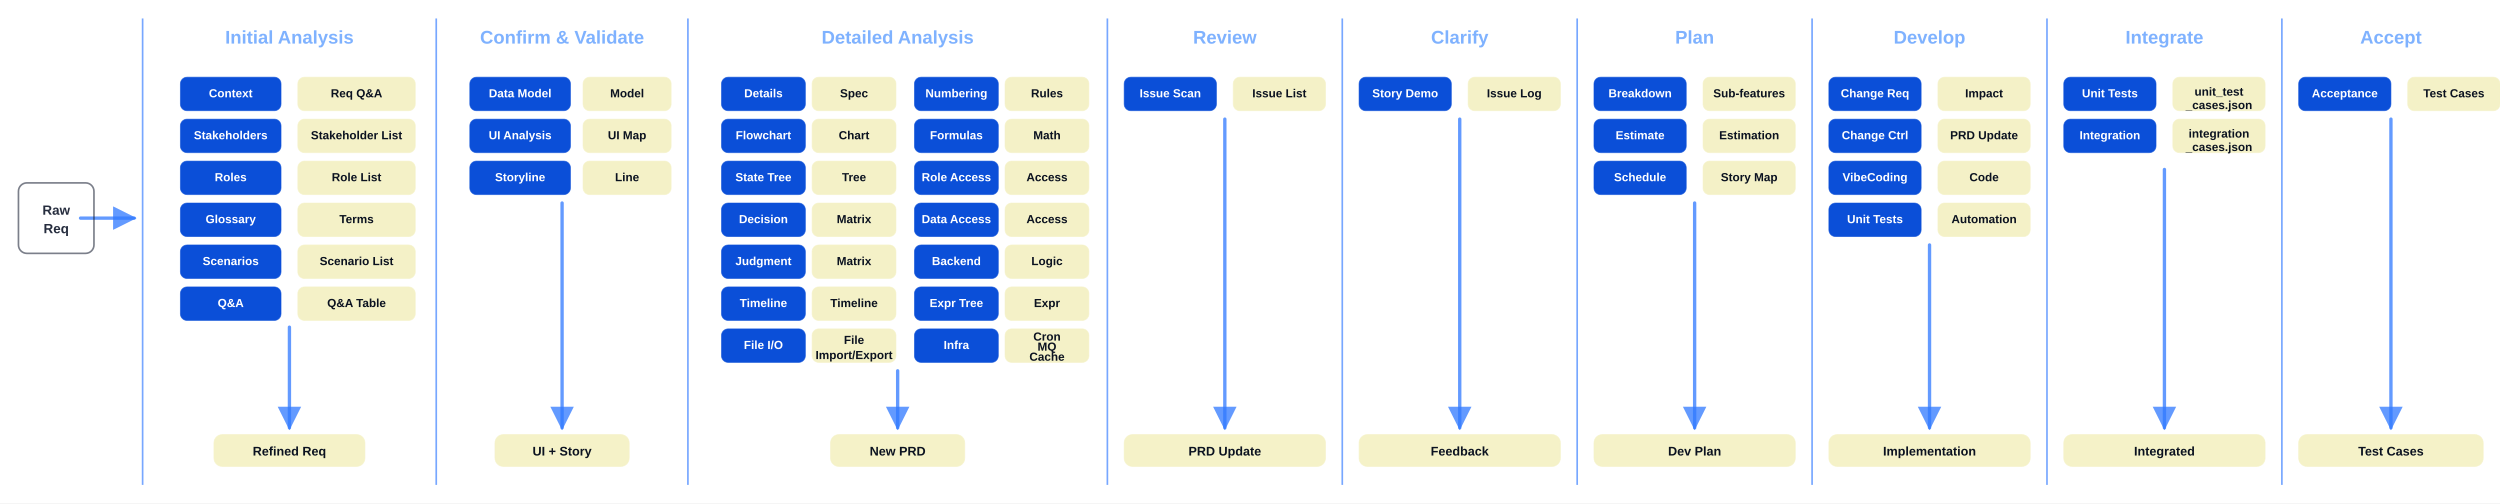
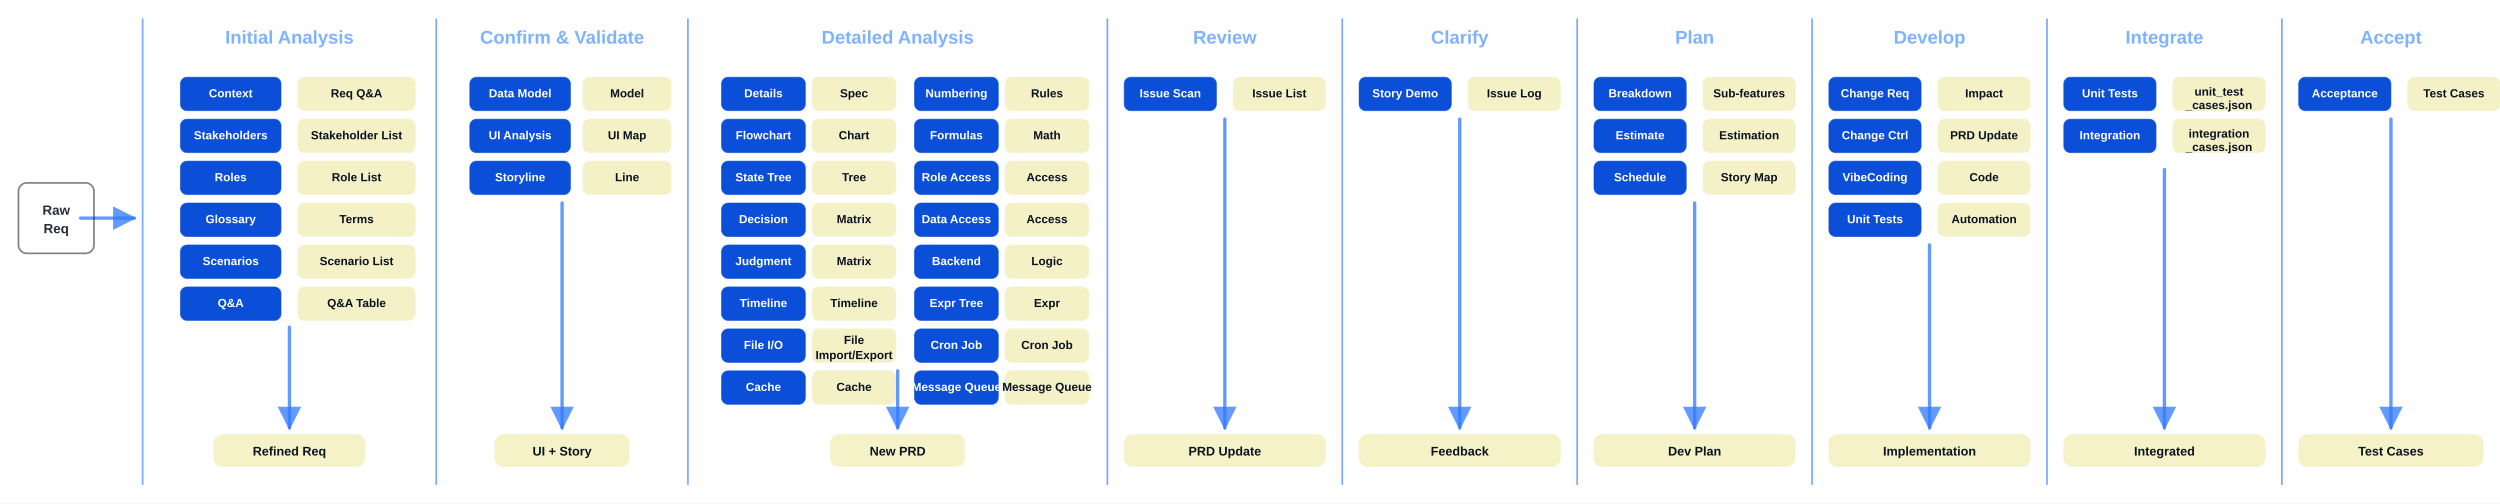
<svg xmlns="http://www.w3.org/2000/svg" width="2980" height="600" viewBox="0 0 2980 600">
  <defs>
    <style>
      .bg { fill: #ffffff; }
      .sep { stroke: rgba(47, 120, 255, 0.65); stroke-width: 2; }
      .title { font: 700 22px -apple-system, BlinkMacSystemFont, "Segoe UI", Arial, sans-serif; fill: #7fb2ff; }
      .label { font: 600 16px -apple-system, BlinkMacSystemFont, "Segoe UI", Arial, sans-serif; fill: rgba(15, 23, 42, 0.9); }
      .boxBlue { fill: #0b4fd8; stroke: rgba(11, 79, 216, 0.65); stroke-width: 1; rx: 8; }
      .boxYellow { fill: #f4f1c7; stroke: rgba(244, 241, 199, 0.65); stroke-width: 1; rx: 8; }
      .boxTextBlue { font: 700 14px -apple-system, BlinkMacSystemFont, "Segoe UI", Arial, sans-serif; fill: #ffffff; }
      .boxTextYellow { font: 700 14px -apple-system, BlinkMacSystemFont, "Segoe UI", Arial, sans-serif; fill: #0b1220; }
      .outBox { fill: rgba(244, 241, 199, 0.98); stroke: rgba(244, 241, 199, 0.65); stroke-width: 1; rx: 10; }
      .outText { font: 800 15px -apple-system, BlinkMacSystemFont, "Segoe UI", Arial, sans-serif; fill: #0b1220; }
      .arrowBlue { stroke: rgba(47, 120, 255, 0.75); stroke-width: 4; fill: none; stroke-linecap: round; stroke-linejoin: round; }
    </style>
    <marker id="arrowHeadBlue" viewBox="0 0 10 10" refX="9" refY="5" markerWidth="7" markerHeight="7" orient="auto-start-reverse">
      <path d="M 0 0 L 10 5 L 0 10 z" fill="rgba(47, 120, 255, 0.75)" />
    </marker>
  </defs>
  <rect class="bg" x="0" y="0" width="2980" height="600" />
  <path class="arrowBlue" marker-end="url(#arrowHeadBlue)" d="M 96 260 L 160 260" />
  <rect x="22" y="218" width="90" height="84" fill="none" stroke="rgba(15, 23, 42, 0.55)" stroke-width="2" rx="10" />
  <text class="label" x="67" y="256" text-anchor="middle">Raw</text>
  <text class="label" x="67" y="278" text-anchor="middle">Req</text>
  <line class="sep" x1="170" y1="22" x2="170" y2="578" />
  <line class="sep" x1="520" y1="22" x2="520" y2="578" />
  <line class="sep" x1="820" y1="22" x2="820" y2="578" />
  <line class="sep" x1="1320" y1="22" x2="1320" y2="578" />
  <line class="sep" x1="1600" y1="22" x2="1600" y2="578" />
  <line class="sep" x1="1880" y1="22" x2="1880" y2="578" />
  <line class="sep" x1="2160" y1="22" x2="2160" y2="578" />
  <line class="sep" x1="2440" y1="22" x2="2440" y2="578" />
  <line class="sep" x1="2720" y1="22" x2="2720" y2="578" />
  <text class="title" x="345" y="52" text-anchor="middle">Initial Analysis</text>
  <text class="title" x="670" y="52" text-anchor="middle">Confirm &amp; Validate</text>
  <text class="title" x="1070" y="52" text-anchor="middle">Detailed Analysis</text>
  <text class="title" x="1460" y="52" text-anchor="middle">Review</text>
  <text class="title" x="1740" y="52" text-anchor="middle">Clarify</text>
  <text class="title" x="2020" y="52" text-anchor="middle">Plan</text>
  <text class="title" x="2300" y="52" text-anchor="middle">Develop</text>
  <text class="title" x="2580" y="52" text-anchor="middle">Integrate</text>
  <text class="title" x="2850" y="52" text-anchor="middle">Accept</text>
  <g>
    <rect class="boxBlue" x="215" y="92" width="120" height="40" />
    <text class="boxTextBlue" x="275" y="116" text-anchor="middle">Context</text>
    <rect class="boxYellow" x="355" y="92" width="140" height="40" />
    <text class="boxTextYellow" x="425" y="116" text-anchor="middle">Req Q&amp;A</text>
    <rect class="boxBlue" x="215" y="142" width="120" height="40" />
    <text class="boxTextBlue" x="275" y="166" text-anchor="middle">Stakeholders</text>
    <rect class="boxYellow" x="355" y="142" width="140" height="40" />
    <text class="boxTextYellow" x="425" y="166" text-anchor="middle">Stakeholder List</text>
    <rect class="boxBlue" x="215" y="192" width="120" height="40" />
    <text class="boxTextBlue" x="275" y="216" text-anchor="middle">Roles</text>
    <rect class="boxYellow" x="355" y="192" width="140" height="40" />
    <text class="boxTextYellow" x="425" y="216" text-anchor="middle">Role List</text>
    <rect class="boxBlue" x="215" y="242" width="120" height="40" />
    <text class="boxTextBlue" x="275" y="266" text-anchor="middle">Glossary</text>
    <rect class="boxYellow" x="355" y="242" width="140" height="40" />
    <text class="boxTextYellow" x="425" y="266" text-anchor="middle">Terms</text>
    <rect class="boxBlue" x="215" y="292" width="120" height="40" />
    <text class="boxTextBlue" x="275" y="316" text-anchor="middle">Scenarios</text>
    <rect class="boxYellow" x="355" y="292" width="140" height="40" />
    <text class="boxTextYellow" x="425" y="316" text-anchor="middle">Scenario List</text>
    <rect class="boxBlue" x="215" y="342" width="120" height="40" />
    <text class="boxTextBlue" x="275" y="366" text-anchor="middle">Q&amp;A</text>
    <rect class="boxYellow" x="355" y="342" width="140" height="40" />
    <text class="boxTextYellow" x="425" y="366" text-anchor="middle">Q&amp;A Table</text>
    <path class="arrowBlue" marker-end="url(#arrowHeadBlue)" d="M 345 390 L 345 510" />
    <rect class="outBox" x="255" y="518" width="180" height="38" />
    <text class="outText" x="345" y="543" text-anchor="middle">Refined Req</text>
  </g>
  <g>
    <rect class="boxBlue" x="560" y="92" width="120" height="40" />
    <text class="boxTextBlue" x="620" y="116" text-anchor="middle">Data Model</text>
    <rect class="boxYellow" x="695" y="92" width="105" height="40" />
    <text class="boxTextYellow" x="747.5" y="116" text-anchor="middle">Model</text>
    <rect class="boxBlue" x="560" y="142" width="120" height="40" />
    <text class="boxTextBlue" x="620" y="166" text-anchor="middle">UI Analysis</text>
    <rect class="boxYellow" x="695" y="142" width="105" height="40" />
    <text class="boxTextYellow" x="747.5" y="166" text-anchor="middle">UI Map</text>
    <rect class="boxBlue" x="560" y="192" width="120" height="40" />
    <text class="boxTextBlue" x="620" y="216" text-anchor="middle">Storyline</text>
    <rect class="boxYellow" x="695" y="192" width="105" height="40" />
    <text class="boxTextYellow" x="747.5" y="216" text-anchor="middle">Line</text>
    <path class="arrowBlue" marker-end="url(#arrowHeadBlue)" d="M 670 242 L 670 510" />
    <rect class="outBox" x="590" y="518" width="160" height="38" />
    <text class="outText" x="670" y="543" text-anchor="middle">UI + Story</text>
  </g>
  <g>
    <rect class="boxBlue" x="860" y="92" width="100" height="40" />
    <text class="boxTextBlue" x="910" y="116" text-anchor="middle">Details</text>
    <rect class="boxYellow" x="968" y="92" width="100" height="40" />
    <text class="boxTextYellow" x="1018" y="116" text-anchor="middle">Spec</text>
    <rect class="boxBlue" x="1090" y="92" width="100" height="40" />
    <text class="boxTextBlue" x="1140" y="116" text-anchor="middle">Numbering</text>
    <rect class="boxYellow" x="1198" y="92" width="100" height="40" />
    <text class="boxTextYellow" x="1248" y="116" text-anchor="middle">Rules</text>
    <rect class="boxBlue" x="860" y="142" width="100" height="40" />
    <text class="boxTextBlue" x="910" y="166" text-anchor="middle">Flowchart</text>
    <rect class="boxYellow" x="968" y="142" width="100" height="40" />
    <text class="boxTextYellow" x="1018" y="166" text-anchor="middle">Chart</text>
    <rect class="boxBlue" x="1090" y="142" width="100" height="40" />
    <text class="boxTextBlue" x="1140" y="166" text-anchor="middle">Formulas</text>
    <rect class="boxYellow" x="1198" y="142" width="100" height="40" />
    <text class="boxTextYellow" x="1248" y="166" text-anchor="middle">Math</text>
    <rect class="boxBlue" x="860" y="192" width="100" height="40" />
    <text class="boxTextBlue" x="910" y="216" text-anchor="middle">State Tree</text>
    <rect class="boxYellow" x="968" y="192" width="100" height="40" />
    <text class="boxTextYellow" x="1018" y="216" text-anchor="middle">Tree</text>
    <rect class="boxBlue" x="1090" y="192" width="100" height="40" />
    <text class="boxTextBlue" x="1140" y="216" text-anchor="middle">Role Access</text>
    <rect class="boxYellow" x="1198" y="192" width="100" height="40" />
    <text class="boxTextYellow" x="1248" y="216" text-anchor="middle">Access</text>
    <rect class="boxBlue" x="860" y="242" width="100" height="40" />
    <text class="boxTextBlue" x="910" y="266" text-anchor="middle">Decision</text>
    <rect class="boxYellow" x="968" y="242" width="100" height="40" />
    <text class="boxTextYellow" x="1018" y="266" text-anchor="middle">Matrix</text>
    <rect class="boxBlue" x="1090" y="242" width="100" height="40" />
    <text class="boxTextBlue" x="1140" y="266" text-anchor="middle">Data Access</text>
    <rect class="boxYellow" x="1198" y="242" width="100" height="40" />
    <text class="boxTextYellow" x="1248" y="266" text-anchor="middle">Access</text>
    <rect class="boxBlue" x="860" y="292" width="100" height="40" />
    <text class="boxTextBlue" x="910" y="316" text-anchor="middle">Judgment</text>
    <rect class="boxYellow" x="968" y="292" width="100" height="40" />
    <text class="boxTextYellow" x="1018" y="316" text-anchor="middle">Matrix</text>
    <rect class="boxBlue" x="1090" y="292" width="100" height="40" />
    <text class="boxTextBlue" x="1140" y="316" text-anchor="middle">Backend</text>
    <rect class="boxYellow" x="1198" y="292" width="100" height="40" />
    <text class="boxTextYellow" x="1248" y="316" text-anchor="middle">Logic</text>
    <rect class="boxBlue" x="860" y="342" width="100" height="40" />
    <text class="boxTextBlue" x="910" y="366" text-anchor="middle">Timeline</text>
    <rect class="boxYellow" x="968" y="342" width="100" height="40" />
    <text class="boxTextYellow" x="1018" y="366" text-anchor="middle">Timeline</text>
    <rect class="boxBlue" x="1090" y="342" width="100" height="40" />
    <text class="boxTextBlue" x="1140" y="366" text-anchor="middle">Expr Tree</text>
    <rect class="boxYellow" x="1198" y="342" width="100" height="40" />
    <text class="boxTextYellow" x="1248" y="366" text-anchor="middle">Expr</text>
    <rect class="boxBlue" x="860" y="392" width="100" height="40" />
    <text class="boxTextBlue" x="910" y="416" text-anchor="middle">File I/O</text>
    <rect class="boxYellow" x="968" y="392" width="100" height="40" />
    <text class="boxTextYellow" x="1018" y="410" text-anchor="middle">File</text>
    <text class="boxTextYellow" x="1018" y="428" text-anchor="middle">Import/Export</text>
    <rect class="boxBlue" x="1090" y="392" width="100" height="40" />
-     <text class="boxTextBlue" x="1140" y="416" text-anchor="middle">Infra</text>
+     <text class="boxTextBlue" x="1140" y="416" text-anchor="middle">Cron Job</text>
    <rect class="boxYellow" x="1198" y="392" width="100" height="40" />
-     <text class="boxTextYellow" x="1248" y="406" text-anchor="middle">Cron</text>
-     <text class="boxTextYellow" x="1248" y="418" text-anchor="middle">MQ</text>
-     <text class="boxTextYellow" x="1248" y="430" text-anchor="middle">Cache</text>
+     <text class="boxTextYellow" x="1248" y="416" text-anchor="middle">Cron Job</text>
+     <rect class="boxBlue" x="1090" y="442" width="100" height="40" />
+     <text class="boxTextBlue" x="1140" y="466" text-anchor="middle">Message Queue</text>
+     <rect class="boxYellow" x="1198" y="442" width="100" height="40" />
+     <text class="boxTextYellow" x="1248" y="466" text-anchor="middle">Message Queue</text>
+     <rect class="boxBlue" x="860" y="442" width="100" height="40" />
+     <text class="boxTextBlue" x="910" y="466" text-anchor="middle">Cache</text>
+     <rect class="boxYellow" x="968" y="442" width="100" height="40" />
+     <text class="boxTextYellow" x="1018" y="466" text-anchor="middle">Cache</text>
    <path class="arrowBlue" marker-end="url(#arrowHeadBlue)" d="M 1070 442 L 1070 510" />
    <rect class="outBox" x="990" y="518" width="160" height="38" />
    <text class="outText" x="1070" y="543" text-anchor="middle">New PRD</text>
  </g>
  <g>
    <rect class="boxBlue" x="1340" y="92" width="110" height="40" />
    <text class="boxTextBlue" x="1395" y="116" text-anchor="middle">Issue Scan</text>
    <rect class="boxYellow" x="1470" y="92" width="110" height="40" />
    <text class="boxTextYellow" x="1525" y="116" text-anchor="middle">Issue List</text>
    <path class="arrowBlue" marker-end="url(#arrowHeadBlue)" d="M 1460 142 L 1460 510" />
    <rect class="outBox" x="1340" y="518" width="240" height="38" />
    <text class="outText" x="1460" y="543" text-anchor="middle">PRD Update</text>
  </g>
  <g>
    <rect class="boxBlue" x="1620" y="92" width="110" height="40" />
    <text class="boxTextBlue" x="1675" y="116" text-anchor="middle">Story Demo</text>
    <rect class="boxYellow" x="1750" y="92" width="110" height="40" />
    <text class="boxTextYellow" x="1805" y="116" text-anchor="middle">Issue Log</text>
    <path class="arrowBlue" marker-end="url(#arrowHeadBlue)" d="M 1740 142 L 1740 510" />
    <rect class="outBox" x="1620" y="518" width="240" height="38" />
    <text class="outText" x="1740" y="543" text-anchor="middle">Feedback</text>
  </g>
  <g>
    <rect class="boxBlue" x="1900" y="92" width="110" height="40" />
    <text class="boxTextBlue" x="1955" y="116" text-anchor="middle">Breakdown</text>
    <rect class="boxYellow" x="2030" y="92" width="110" height="40" />
    <text class="boxTextYellow" x="2085" y="116" text-anchor="middle">Sub-features</text>
    <rect class="boxBlue" x="1900" y="142" width="110" height="40" />
    <text class="boxTextBlue" x="1955" y="166" text-anchor="middle">Estimate</text>
    <rect class="boxYellow" x="2030" y="142" width="110" height="40" />
    <text class="boxTextYellow" x="2085" y="166" text-anchor="middle">Estimation</text>
    <rect class="boxBlue" x="1900" y="192" width="110" height="40" />
    <text class="boxTextBlue" x="1955" y="216" text-anchor="middle">Schedule</text>
    <rect class="boxYellow" x="2030" y="192" width="110" height="40" />
    <text class="boxTextYellow" x="2085" y="216" text-anchor="middle">Story Map</text>
    <path class="arrowBlue" marker-end="url(#arrowHeadBlue)" d="M 2020 242 L 2020 510" />
    <rect class="outBox" x="1900" y="518" width="240" height="38" />
    <text class="outText" x="2020" y="543" text-anchor="middle">Dev Plan</text>
  </g>
  <g>
    <rect class="boxBlue" x="2180" y="92" width="110" height="40" />
    <text class="boxTextBlue" x="2235" y="116" text-anchor="middle">Change Req</text>
    <rect class="boxYellow" x="2310" y="92" width="110" height="40" />
    <text class="boxTextYellow" x="2365" y="116" text-anchor="middle">Impact</text>
    <rect class="boxBlue" x="2180" y="142" width="110" height="40" />
    <text class="boxTextBlue" x="2235" y="166" text-anchor="middle">Change Ctrl</text>
    <rect class="boxYellow" x="2310" y="142" width="110" height="40" />
    <text class="boxTextYellow" x="2365" y="166" text-anchor="middle">PRD Update</text>
    <rect class="boxBlue" x="2180" y="192" width="110" height="40" />
    <text class="boxTextBlue" x="2235" y="216" text-anchor="middle">VibeCoding</text>
    <rect class="boxYellow" x="2310" y="192" width="110" height="40" />
    <text class="boxTextYellow" x="2365" y="216" text-anchor="middle">Code</text>
    <rect class="boxBlue" x="2180" y="242" width="110" height="40" />
    <text class="boxTextBlue" x="2235" y="266" text-anchor="middle">Unit Tests</text>
    <rect class="boxYellow" x="2310" y="242" width="110" height="40" />
    <text class="boxTextYellow" x="2365" y="266" text-anchor="middle">Automation</text>
    <path class="arrowBlue" marker-end="url(#arrowHeadBlue)" d="M 2300 292 L 2300 510" />
    <rect class="outBox" x="2180" y="518" width="240" height="38" />
    <text class="outText" x="2300" y="543" text-anchor="middle">Implementation</text>
  </g>
  <g>
    <rect class="boxBlue" x="2460" y="92" width="110" height="40" />
    <text class="boxTextBlue" x="2515" y="116" text-anchor="middle">Unit Tests</text>
    <rect class="boxYellow" x="2590" y="92" width="110" height="40" />
    <text class="boxTextYellow" x="2645" y="114" text-anchor="middle">unit_test</text>
    <text class="boxTextYellow" x="2645" y="130" text-anchor="middle">_cases.json</text>
    <rect class="boxBlue" x="2460" y="142" width="110" height="40" />
    <text class="boxTextBlue" x="2515" y="166" text-anchor="middle">Integration</text>
    <rect class="boxYellow" x="2590" y="142" width="110" height="40" />
    <text class="boxTextYellow" x="2645" y="164" text-anchor="middle">integration</text>
    <text class="boxTextYellow" x="2645" y="180" text-anchor="middle">_cases.json</text>
    <path class="arrowBlue" marker-end="url(#arrowHeadBlue)" d="M 2580 202 L 2580 510" />
    <rect class="outBox" x="2460" y="518" width="240" height="38" />
    <text class="outText" x="2580" y="543" text-anchor="middle">Integrated</text>
  </g>
  <g>
    <rect class="boxBlue" x="2740" y="92" width="110" height="40" />
    <text class="boxTextBlue" x="2795" y="116" text-anchor="middle">Acceptance</text>
    <rect class="boxYellow" x="2870" y="92" width="110" height="40" />
    <text class="boxTextYellow" x="2925" y="116" text-anchor="middle">Test Cases</text>
    <path class="arrowBlue" marker-end="url(#arrowHeadBlue)" d="M 2850 142 L 2850 510" />
    <rect class="outBox" x="2740" y="518" width="220" height="38" />
    <text class="outText" x="2850" y="543" text-anchor="middle">Test Cases</text>
  </g>
</svg>
